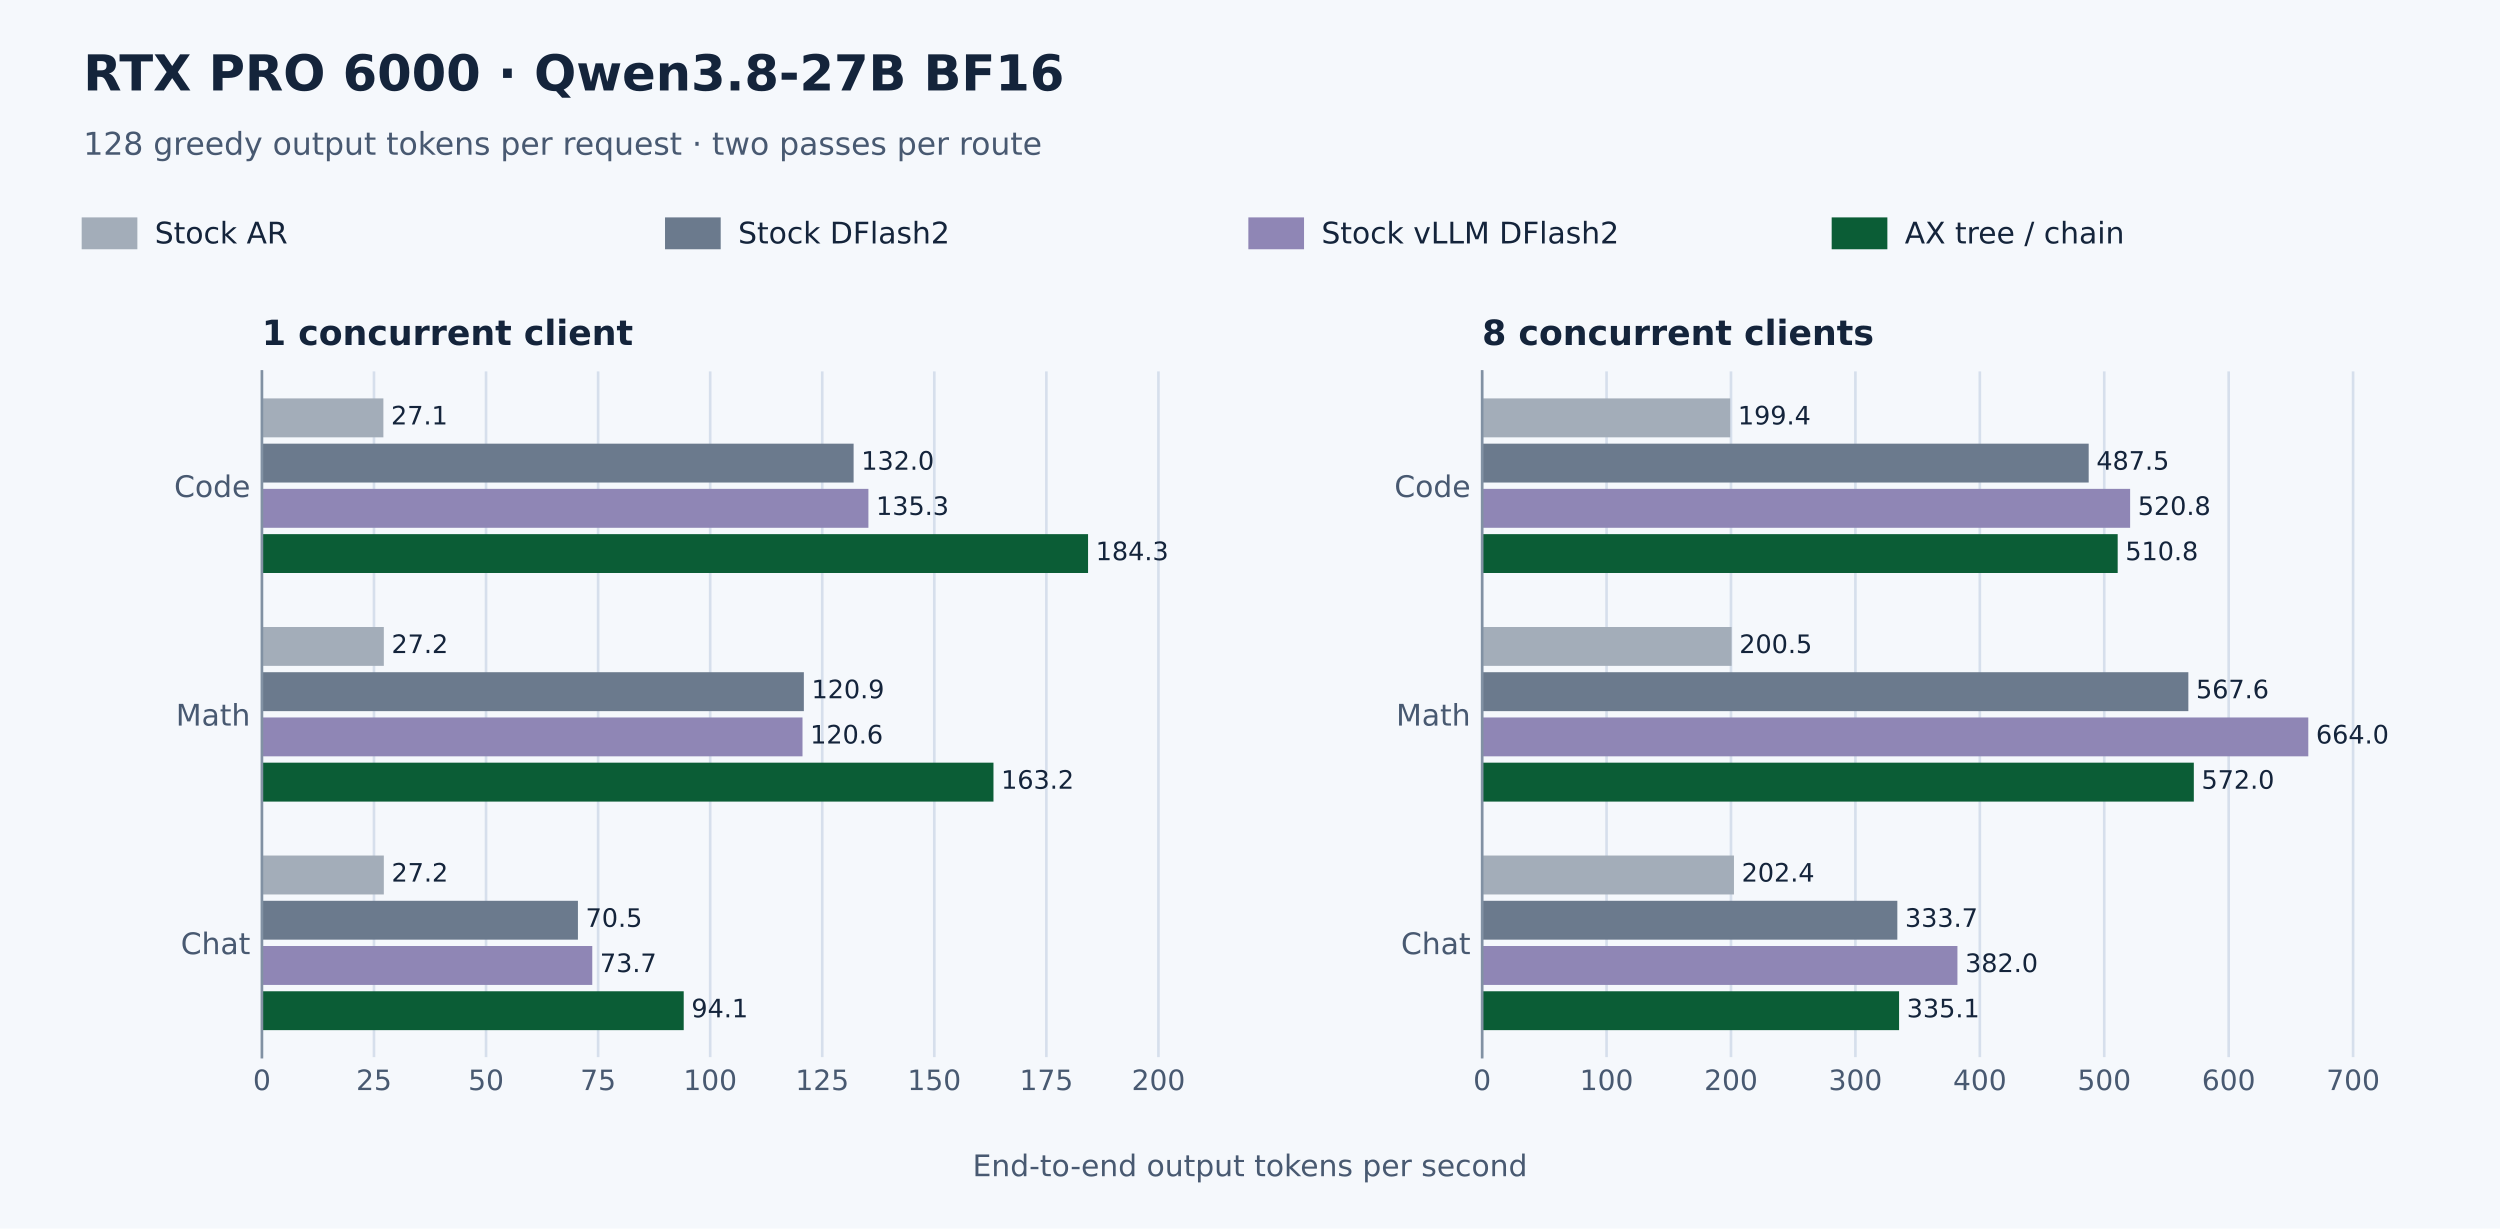
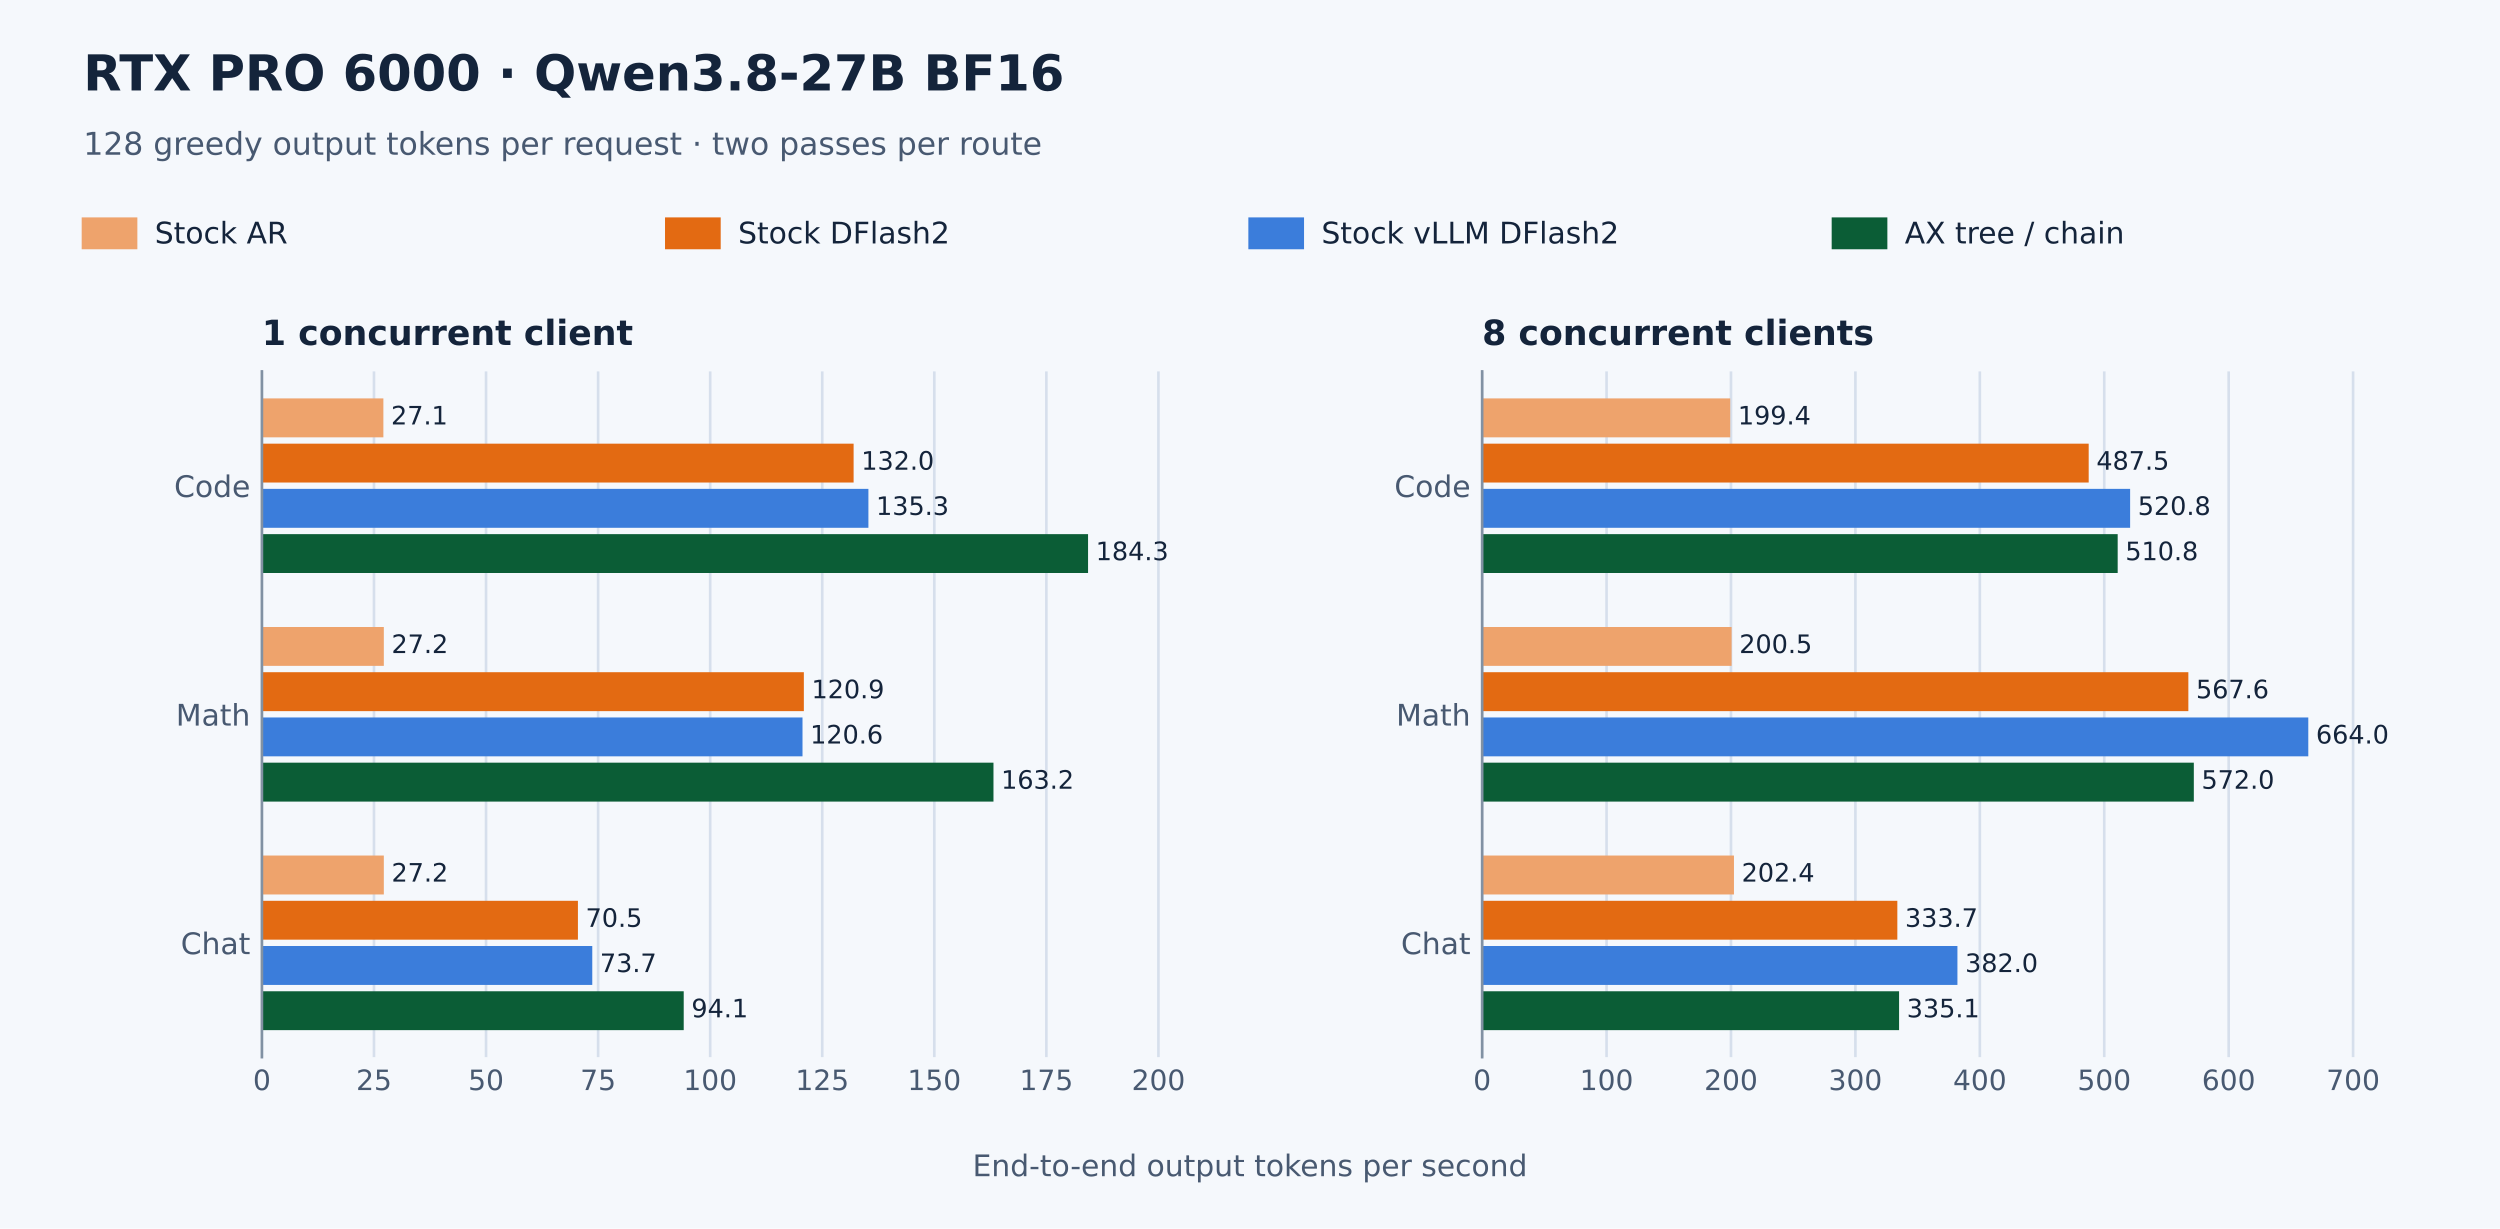
<svg xmlns="http://www.w3.org/2000/svg" width="756pt" height="371.52pt" viewBox="0 0 756 371.52" version="1.1">
  <defs>
    <style type="text/css">*{stroke-linejoin: round; stroke-linecap: butt}</style>
  </defs>
  <g id="figure_1">
    <g id="patch_1">
      <path d="M 0 371.52  L 756 371.52  L 756 0  L 0 0  z " style="fill: #f5f8fc" />
    </g>
    <g id="axes_1">
      <g id="patch_2">
        <path d="M 79.2 319.68  L 369 319.68  L 369 112.32  L 79.2 112.32  z " style="fill: #f5f8fc" />
      </g>
      <g id="matplotlib.axis_1">
        <g id="xtick_1">
          <g id="line2d_1">
            <path d="M 79.2 319.68  L 79.2 112.32  " clip-path="url(#pc554f693a8)" style="fill: none; stroke: #d6dfec; stroke-width: 0.8; stroke-linecap: square" />
          </g>
          <g id="line2d_2" />
          <g id="text_1">
            <text style="font-size: 8.5px; font-family: 'DejaVu Sans', 'Helvetica Neue', Helvetica, Arial, sans-serif; text-anchor: middle; fill: #485971" x="79.2" y="329.638" transform="rotate(-0 79.2 329.638)">0</text>
          </g>
        </g>
        <g id="xtick_2">
          <g id="line2d_3">
            <path d="M 113.089 319.68  L 113.089 112.32  " clip-path="url(#pc554f693a8)" style="fill: none; stroke: #d6dfec; stroke-width: 0.8; stroke-linecap: square" />
          </g>
          <g id="line2d_4" />
          <g id="text_2">
            <text style="font-size: 8.5px; font-family: 'DejaVu Sans', 'Helvetica Neue', Helvetica, Arial, sans-serif; text-anchor: middle; fill: #485971" x="113.089" y="329.638" transform="rotate(-0 113.0887 329.638)">25</text>
          </g>
        </g>
        <g id="xtick_3">
          <g id="line2d_5">
            <path d="M 146.977 319.68  L 146.977 112.32  " clip-path="url(#pc554f693a8)" style="fill: none; stroke: #d6dfec; stroke-width: 0.8; stroke-linecap: square" />
          </g>
          <g id="line2d_6" />
          <g id="text_3">
            <text style="font-size: 8.5px; font-family: 'DejaVu Sans', 'Helvetica Neue', Helvetica, Arial, sans-serif; text-anchor: middle; fill: #485971" x="146.977" y="329.638" transform="rotate(-0 146.9774 329.638)">50</text>
          </g>
        </g>
        <g id="xtick_4">
          <g id="line2d_7">
            <path d="M 180.866 319.68  L 180.866 112.32  " clip-path="url(#pc554f693a8)" style="fill: none; stroke: #d6dfec; stroke-width: 0.8; stroke-linecap: square" />
          </g>
          <g id="line2d_8" />
          <g id="text_4">
            <text style="font-size: 8.5px; font-family: 'DejaVu Sans', 'Helvetica Neue', Helvetica, Arial, sans-serif; text-anchor: middle; fill: #485971" x="180.866" y="329.638" transform="rotate(-0 180.8661 329.638)">75</text>
          </g>
        </g>
        <g id="xtick_5">
          <g id="line2d_9">
            <path d="M 214.755 319.68  L 214.755 112.32  " clip-path="url(#pc554f693a8)" style="fill: none; stroke: #d6dfec; stroke-width: 0.8; stroke-linecap: square" />
          </g>
          <g id="line2d_10" />
          <g id="text_5">
            <text style="font-size: 8.5px; font-family: 'DejaVu Sans', 'Helvetica Neue', Helvetica, Arial, sans-serif; text-anchor: middle; fill: #485971" x="214.755" y="329.638" transform="rotate(-0 214.7548 329.638)">100</text>
          </g>
        </g>
        <g id="xtick_6">
          <g id="line2d_11">
            <path d="M 248.644 319.68  L 248.644 112.32  " clip-path="url(#pc554f693a8)" style="fill: none; stroke: #d6dfec; stroke-width: 0.8; stroke-linecap: square" />
          </g>
          <g id="line2d_12" />
          <g id="text_6">
            <text style="font-size: 8.5px; font-family: 'DejaVu Sans', 'Helvetica Neue', Helvetica, Arial, sans-serif; text-anchor: middle; fill: #485971" x="248.644" y="329.638" transform="rotate(-0 248.6436 329.638)">125</text>
          </g>
        </g>
        <g id="xtick_7">
          <g id="line2d_13">
            <path d="M 282.532 319.68  L 282.532 112.32  " clip-path="url(#pc554f693a8)" style="fill: none; stroke: #d6dfec; stroke-width: 0.8; stroke-linecap: square" />
          </g>
          <g id="line2d_14" />
          <g id="text_7">
            <text style="font-size: 8.5px; font-family: 'DejaVu Sans', 'Helvetica Neue', Helvetica, Arial, sans-serif; text-anchor: middle; fill: #485971" x="282.532" y="329.638" transform="rotate(-0 282.5323 329.638)">150</text>
          </g>
        </g>
        <g id="xtick_8">
          <g id="line2d_15">
            <path d="M 316.421 319.68  L 316.421 112.32  " clip-path="url(#pc554f693a8)" style="fill: none; stroke: #d6dfec; stroke-width: 0.8; stroke-linecap: square" />
          </g>
          <g id="line2d_16" />
          <g id="text_8">
            <text style="font-size: 8.5px; font-family: 'DejaVu Sans', 'Helvetica Neue', Helvetica, Arial, sans-serif; text-anchor: middle; fill: #485971" x="316.421" y="329.638" transform="rotate(-0 316.421 329.638)">175</text>
          </g>
        </g>
        <g id="xtick_9">
          <g id="line2d_17">
            <path d="M 350.31 319.68  L 350.31 112.32  " clip-path="url(#pc554f693a8)" style="fill: none; stroke: #d6dfec; stroke-width: 0.8; stroke-linecap: square" />
          </g>
          <g id="line2d_18" />
          <g id="text_9">
            <text style="font-size: 8.5px; font-family: 'DejaVu Sans', 'Helvetica Neue', Helvetica, Arial, sans-serif; text-anchor: middle; fill: #485971" x="350.31" y="329.638" transform="rotate(-0 350.3097 329.638)">200</text>
          </g>
        </g>
      </g>
      <g id="matplotlib.axis_2">
        <g id="ytick_1">
          <g id="line2d_19" />
          <g id="text_10">
            <text style="font-size: 9px; font-family: 'DejaVu Sans', 'Helvetica Neue', Helvetica, Arial, sans-serif; text-anchor: end; fill: #485971" x="75.7" y="150.299" transform="rotate(-0 75.7 150.2993)">Code</text>
          </g>
        </g>
        <g id="ytick_2">
          <g id="line2d_20" />
          <g id="text_11">
            <text style="font-size: 9px; font-family: 'DejaVu Sans', 'Helvetica Neue', Helvetica, Arial, sans-serif; text-anchor: end; fill: #485971" x="75.7" y="219.419" transform="rotate(-0 75.7 219.4193)">Math</text>
          </g>
        </g>
        <g id="ytick_3">
          <g id="line2d_21" />
          <g id="text_12">
            <text style="font-size: 9px; font-family: 'DejaVu Sans', 'Helvetica Neue', Helvetica, Arial, sans-serif; text-anchor: end; fill: #485971" x="75.7" y="288.539" transform="rotate(-0 75.7 288.5393)">Chat</text>
          </g>
        </g>
      </g>
      <g id="patch_3">
-         <path d="M 79.2 120.478  L 115.935 120.478  L 115.935 132.242  L 79.2 132.242  z " clip-path="url(#pc554f693a8)" style="fill: #a3adb9" />
+         <path d="M 79.2 120.478  L 115.935 120.478  L 115.935 132.242  L 79.2 132.242  z " clip-path="url(#pc554f693a8)" style="fill: #eea36c" />
      </g>
      <g id="patch_4">
-         <path d="M 79.2 134.158  L 258.132 134.158  L 258.132 145.922  L 79.2 145.922  z " clip-path="url(#pc554f693a8)" style="fill: #6b7a8d" />
+         <path d="M 79.2 134.158  L 258.132 134.158  L 258.132 145.922  L 79.2 145.922  z " clip-path="url(#pc554f693a8)" style="fill: #e36a12" />
      </g>
      <g id="patch_5">
-         <path d="M 79.2 147.838  L 262.606 147.838  L 262.606 159.602  L 79.2 159.602  z " clip-path="url(#pc554f693a8)" style="fill: #8f86b5" />
+         <path d="M 79.2 147.838  L 262.606 147.838  L 262.606 159.602  L 79.2 159.602  z " clip-path="url(#pc554f693a8)" style="fill: #3b7ddb" />
      </g>
      <g id="patch_6">
        <path d="M 79.2 161.518  L 329.028 161.518  L 329.028 173.282  L 79.2 173.282  z " clip-path="url(#pc554f693a8)" style="fill: #0b5d36" />
      </g>
      <g id="patch_7">
-         <path d="M 79.2 189.598  L 116.071 189.598  L 116.071 201.362  L 79.2 201.362  z " clip-path="url(#pc554f693a8)" style="fill: #a3adb9" />
+         <path d="M 79.2 189.598  L 116.071 189.598  L 116.071 201.362  L 79.2 201.362  z " clip-path="url(#pc554f693a8)" style="fill: #eea36c" />
      </g>
      <g id="patch_8">
-         <path d="M 79.2 203.278  L 243.086 203.278  L 243.086 215.042  L 79.2 215.042  z " clip-path="url(#pc554f693a8)" style="fill: #6b7a8d" />
+         <path d="M 79.2 203.278  L 243.086 203.278  L 243.086 215.042  L 79.2 215.042  z " clip-path="url(#pc554f693a8)" style="fill: #e36a12" />
      </g>
      <g id="patch_9">
-         <path d="M 79.2 216.958  L 242.679 216.958  L 242.679 228.722  L 79.2 228.722  z " clip-path="url(#pc554f693a8)" style="fill: #8f86b5" />
+         <path d="M 79.2 216.958  L 242.679 216.958  L 242.679 228.722  L 79.2 228.722  z " clip-path="url(#pc554f693a8)" style="fill: #3b7ddb" />
      </g>
      <g id="patch_10">
        <path d="M 79.2 230.638  L 300.426 230.638  L 300.426 242.402  L 79.2 242.402  z " clip-path="url(#pc554f693a8)" style="fill: #0b5d36" />
      </g>
      <g id="patch_11">
-         <path d="M 79.2 258.718  L 116.071 258.718  L 116.071 270.482  L 79.2 270.482  z " clip-path="url(#pc554f693a8)" style="fill: #a3adb9" />
+         <path d="M 79.2 258.718  L 116.071 258.718  L 116.071 270.482  L 79.2 270.482  z " clip-path="url(#pc554f693a8)" style="fill: #eea36c" />
      </g>
      <g id="patch_12">
-         <path d="M 79.2 272.398  L 174.766 272.398  L 174.766 284.162  L 79.2 284.162  z " clip-path="url(#pc554f693a8)" style="fill: #6b7a8d" />
+         <path d="M 79.2 272.398  L 174.766 272.398  L 174.766 284.162  L 79.2 284.162  z " clip-path="url(#pc554f693a8)" style="fill: #e36a12" />
      </g>
      <g id="patch_13">
-         <path d="M 79.2 286.078  L 179.104 286.078  L 179.104 297.842  L 79.2 297.842  z " clip-path="url(#pc554f693a8)" style="fill: #8f86b5" />
+         <path d="M 79.2 286.078  L 179.104 286.078  L 179.104 297.842  L 79.2 297.842  z " clip-path="url(#pc554f693a8)" style="fill: #3b7ddb" />
      </g>
      <g id="patch_14">
        <path d="M 79.2 299.758  L 206.757 299.758  L 206.757 311.522  L 79.2 311.522  z " clip-path="url(#pc554f693a8)" style="fill: #0b5d36" />
      </g>
      <g id="patch_15">
        <path d="M 79.2 319.68  L 79.2 112.32  " style="fill: none; stroke: #8191a3; stroke-width: 0.8; stroke-linejoin: miter; stroke-linecap: square" />
      </g>
      <g id="text_13">
        <text style="font-size: 7.7px; font-family: 'DejaVu Sans', 'Helvetica Neue', Helvetica, Arial, sans-serif; text-anchor: start; fill: #14243b" x="118.254" y="128.36" transform="rotate(-0 118.2538 128.3602)">27.1</text>
      </g>
      <g id="text_14">
        <text style="font-size: 7.7px; font-family: 'DejaVu Sans', 'Helvetica Neue', Helvetica, Arial, sans-serif; text-anchor: start; fill: #14243b" x="260.451" y="142.04" transform="rotate(-0 260.4508 142.0402)">132.0</text>
      </g>
      <g id="text_15">
        <text style="font-size: 7.7px; font-family: 'DejaVu Sans', 'Helvetica Neue', Helvetica, Arial, sans-serif; text-anchor: start; fill: #14243b" x="264.924" y="155.72" transform="rotate(-0 264.9241 155.7202)">135.3</text>
      </g>
      <g id="text_16">
        <text style="font-size: 7.7px; font-family: 'DejaVu Sans', 'Helvetica Neue', Helvetica, Arial, sans-serif; text-anchor: start; fill: #14243b" x="331.346" y="169.4" transform="rotate(-0 331.346 169.4002)">184.3</text>
      </g>
      <g id="text_17">
        <text style="font-size: 7.7px; font-family: 'DejaVu Sans', 'Helvetica Neue', Helvetica, Arial, sans-serif; text-anchor: start; fill: #14243b" x="118.389" y="197.48" transform="rotate(-0 118.3893 197.4802)">27.2</text>
      </g>
      <g id="text_18">
        <text style="font-size: 7.7px; font-family: 'DejaVu Sans', 'Helvetica Neue', Helvetica, Arial, sans-serif; text-anchor: start; fill: #14243b" x="245.404" y="211.16" transform="rotate(-0 245.4042 211.1602)">120.9</text>
      </g>
      <g id="text_19">
        <text style="font-size: 7.7px; font-family: 'DejaVu Sans', 'Helvetica Neue', Helvetica, Arial, sans-serif; text-anchor: start; fill: #14243b" x="244.998" y="224.84" transform="rotate(-0 244.9975 224.8402)">120.6</text>
      </g>
      <g id="text_20">
        <text style="font-size: 7.7px; font-family: 'DejaVu Sans', 'Helvetica Neue', Helvetica, Arial, sans-serif; text-anchor: start; fill: #14243b" x="302.744" y="238.52" transform="rotate(-0 302.7439 238.5202)">163.2</text>
      </g>
      <g id="text_21">
        <text style="font-size: 7.7px; font-family: 'DejaVu Sans', 'Helvetica Neue', Helvetica, Arial, sans-serif; text-anchor: start; fill: #14243b" x="118.389" y="266.6" transform="rotate(-0 118.3893 266.6002)">27.2</text>
      </g>
      <g id="text_22">
        <text style="font-size: 7.7px; font-family: 'DejaVu Sans', 'Helvetica Neue', Helvetica, Arial, sans-serif; text-anchor: start; fill: #14243b" x="177.085" y="280.28" transform="rotate(-0 177.0846 280.2802)">70.5</text>
      </g>
      <g id="text_23">
        <text style="font-size: 7.7px; font-family: 'DejaVu Sans', 'Helvetica Neue', Helvetica, Arial, sans-serif; text-anchor: start; fill: #14243b" x="181.422" y="293.96" transform="rotate(-0 181.4223 293.9602)">73.7</text>
      </g>
      <g id="text_24">
        <text style="font-size: 7.7px; font-family: 'DejaVu Sans', 'Helvetica Neue', Helvetica, Arial, sans-serif; text-anchor: start; fill: #14243b" x="209.076" y="307.64" transform="rotate(-0 209.0755 307.6402)">94.1</text>
      </g>
      <g id="text_25">
        <text style="font-weight: 700; font-size: 10.5px; font-family: 'DejaVu Sans', 'Helvetica Neue', Helvetica, Arial, sans-serif; text-anchor: start; fill: #14243b" x="79.2" y="104.32" transform="rotate(-0 79.2 104.32)">1 concurrent client</text>
      </g>
    </g>
    <g id="axes_2">
      <g id="patch_16">
        <path d="M 448.2 319.68  L 738 319.68  L 738 112.32  L 448.2 112.32  z " style="fill: #f5f8fc" />
      </g>
      <g id="matplotlib.axis_3">
        <g id="xtick_10">
          <g id="line2d_22">
            <path d="M 448.2 319.68  L 448.2 112.32  " clip-path="url(#p2c44b623d7)" style="fill: none; stroke: #d6dfec; stroke-width: 0.8; stroke-linecap: square" />
          </g>
          <g id="line2d_23" />
          <g id="text_26">
            <text style="font-size: 8.5px; font-family: 'DejaVu Sans', 'Helvetica Neue', Helvetica, Arial, sans-serif; text-anchor: middle; fill: #485971" x="448.2" y="329.638" transform="rotate(-0 448.2 329.638)">0</text>
          </g>
        </g>
        <g id="xtick_11">
          <g id="line2d_24">
            <path d="M 485.825 319.68  L 485.825 112.32  " clip-path="url(#p2c44b623d7)" style="fill: none; stroke: #d6dfec; stroke-width: 0.8; stroke-linecap: square" />
          </g>
          <g id="line2d_25" />
          <g id="text_27">
            <text style="font-size: 8.5px; font-family: 'DejaVu Sans', 'Helvetica Neue', Helvetica, Arial, sans-serif; text-anchor: middle; fill: #485971" x="485.825" y="329.638" transform="rotate(-0 485.8246 329.638)">100</text>
          </g>
        </g>
        <g id="xtick_12">
          <g id="line2d_26">
            <path d="M 523.449 319.68  L 523.449 112.32  " clip-path="url(#p2c44b623d7)" style="fill: none; stroke: #d6dfec; stroke-width: 0.8; stroke-linecap: square" />
          </g>
          <g id="line2d_27" />
          <g id="text_28">
            <text style="font-size: 8.5px; font-family: 'DejaVu Sans', 'Helvetica Neue', Helvetica, Arial, sans-serif; text-anchor: middle; fill: #485971" x="523.449" y="329.638" transform="rotate(-0 523.4493 329.638)">200</text>
          </g>
        </g>
        <g id="xtick_13">
          <g id="line2d_28">
            <path d="M 561.074 319.68  L 561.074 112.32  " clip-path="url(#p2c44b623d7)" style="fill: none; stroke: #d6dfec; stroke-width: 0.8; stroke-linecap: square" />
          </g>
          <g id="line2d_29" />
          <g id="text_29">
            <text style="font-size: 8.5px; font-family: 'DejaVu Sans', 'Helvetica Neue', Helvetica, Arial, sans-serif; text-anchor: middle; fill: #485971" x="561.074" y="329.638" transform="rotate(-0 561.0739 329.638)">300</text>
          </g>
        </g>
        <g id="xtick_14">
          <g id="line2d_30">
            <path d="M 598.699 319.68  L 598.699 112.32  " clip-path="url(#p2c44b623d7)" style="fill: none; stroke: #d6dfec; stroke-width: 0.8; stroke-linecap: square" />
          </g>
          <g id="line2d_31" />
          <g id="text_30">
            <text style="font-size: 8.5px; font-family: 'DejaVu Sans', 'Helvetica Neue', Helvetica, Arial, sans-serif; text-anchor: middle; fill: #485971" x="598.699" y="329.638" transform="rotate(-0 598.6985 329.638)">400</text>
          </g>
        </g>
        <g id="xtick_15">
          <g id="line2d_32">
            <path d="M 636.323 319.68  L 636.323 112.32  " clip-path="url(#p2c44b623d7)" style="fill: none; stroke: #d6dfec; stroke-width: 0.8; stroke-linecap: square" />
          </g>
          <g id="line2d_33" />
          <g id="text_31">
            <text style="font-size: 8.5px; font-family: 'DejaVu Sans', 'Helvetica Neue', Helvetica, Arial, sans-serif; text-anchor: middle; fill: #485971" x="636.323" y="329.638" transform="rotate(-0 636.3232 329.638)">500</text>
          </g>
        </g>
        <g id="xtick_16">
          <g id="line2d_34">
            <path d="M 673.948 319.68  L 673.948 112.32  " clip-path="url(#p2c44b623d7)" style="fill: none; stroke: #d6dfec; stroke-width: 0.8; stroke-linecap: square" />
          </g>
          <g id="line2d_35" />
          <g id="text_32">
            <text style="font-size: 8.5px; font-family: 'DejaVu Sans', 'Helvetica Neue', Helvetica, Arial, sans-serif; text-anchor: middle; fill: #485971" x="673.948" y="329.638" transform="rotate(-0 673.9478 329.638)">600</text>
          </g>
        </g>
        <g id="xtick_17">
          <g id="line2d_36">
            <path d="M 711.572 319.68  L 711.572 112.32  " clip-path="url(#p2c44b623d7)" style="fill: none; stroke: #d6dfec; stroke-width: 0.8; stroke-linecap: square" />
          </g>
          <g id="line2d_37" />
          <g id="text_33">
            <text style="font-size: 8.5px; font-family: 'DejaVu Sans', 'Helvetica Neue', Helvetica, Arial, sans-serif; text-anchor: middle; fill: #485971" x="711.572" y="329.638" transform="rotate(-0 711.5725 329.638)">700</text>
          </g>
        </g>
      </g>
      <g id="matplotlib.axis_4">
        <g id="ytick_4">
          <g id="line2d_38" />
          <g id="text_34">
            <text style="font-size: 9px; font-family: 'DejaVu Sans', 'Helvetica Neue', Helvetica, Arial, sans-serif; text-anchor: end; fill: #485971" x="444.7" y="150.299" transform="rotate(-0 444.7 150.2993)">Code</text>
          </g>
        </g>
        <g id="ytick_5">
          <g id="line2d_39" />
          <g id="text_35">
            <text style="font-size: 9px; font-family: 'DejaVu Sans', 'Helvetica Neue', Helvetica, Arial, sans-serif; text-anchor: end; fill: #485971" x="444.7" y="219.419" transform="rotate(-0 444.7 219.4193)">Math</text>
          </g>
        </g>
        <g id="ytick_6">
          <g id="line2d_40" />
          <g id="text_36">
            <text style="font-size: 9px; font-family: 'DejaVu Sans', 'Helvetica Neue', Helvetica, Arial, sans-serif; text-anchor: end; fill: #485971" x="444.7" y="288.539" transform="rotate(-0 444.7 288.5393)">Chat</text>
          </g>
        </g>
      </g>
      <g id="patch_17">
-         <path d="M 448.2 120.478  L 523.224 120.478  L 523.224 132.242  L 448.2 132.242  z " clip-path="url(#p2c44b623d7)" style="fill: #a3adb9" />
+         <path d="M 448.2 120.478  L 523.224 120.478  L 523.224 132.242  L 448.2 132.242  z " clip-path="url(#p2c44b623d7)" style="fill: #eea36c" />
      </g>
      <g id="patch_18">
-         <path d="M 448.2 134.158  L 631.62 134.158  L 631.62 145.922  L 448.2 145.922  z " clip-path="url(#p2c44b623d7)" style="fill: #6b7a8d" />
+         <path d="M 448.2 134.158  L 631.62 134.158  L 631.62 145.922  L 448.2 145.922  z " clip-path="url(#p2c44b623d7)" style="fill: #e36a12" />
      </g>
      <g id="patch_19">
-         <path d="M 448.2 147.838  L 644.149 147.838  L 644.149 159.602  L 448.2 159.602  z " clip-path="url(#p2c44b623d7)" style="fill: #8f86b5" />
+         <path d="M 448.2 147.838  L 644.149 147.838  L 644.149 159.602  L 448.2 159.602  z " clip-path="url(#p2c44b623d7)" style="fill: #3b7ddb" />
      </g>
      <g id="patch_20">
        <path d="M 448.2 161.518  L 640.387 161.518  L 640.387 173.282  L 448.2 173.282  z " clip-path="url(#p2c44b623d7)" style="fill: #0b5d36" />
      </g>
      <g id="patch_21">
-         <path d="M 448.2 189.598  L 523.637 189.598  L 523.637 201.362  L 448.2 201.362  z " clip-path="url(#p2c44b623d7)" style="fill: #a3adb9" />
+         <path d="M 448.2 189.598  L 523.637 189.598  L 523.637 201.362  L 448.2 201.362  z " clip-path="url(#p2c44b623d7)" style="fill: #eea36c" />
      </g>
      <g id="patch_22">
-         <path d="M 448.2 203.278  L 661.757 203.278  L 661.757 215.042  L 448.2 215.042  z " clip-path="url(#p2c44b623d7)" style="fill: #6b7a8d" />
+         <path d="M 448.2 203.278  L 661.757 203.278  L 661.757 215.042  L 448.2 215.042  z " clip-path="url(#p2c44b623d7)" style="fill: #e36a12" />
      </g>
      <g id="patch_23">
-         <path d="M 448.2 216.958  L 698.028 216.958  L 698.028 228.722  L 448.2 228.722  z " clip-path="url(#p2c44b623d7)" style="fill: #8f86b5" />
+         <path d="M 448.2 216.958  L 698.028 216.958  L 698.028 228.722  L 448.2 228.722  z " clip-path="url(#p2c44b623d7)" style="fill: #3b7ddb" />
      </g>
      <g id="patch_24">
        <path d="M 448.2 230.638  L 663.413 230.638  L 663.413 242.402  L 448.2 242.402  z " clip-path="url(#p2c44b623d7)" style="fill: #0b5d36" />
      </g>
      <g id="patch_25">
-         <path d="M 448.2 258.718  L 524.352 258.718  L 524.352 270.482  L 448.2 270.482  z " clip-path="url(#p2c44b623d7)" style="fill: #a3adb9" />
+         <path d="M 448.2 258.718  L 524.352 258.718  L 524.352 270.482  L 448.2 270.482  z " clip-path="url(#p2c44b623d7)" style="fill: #eea36c" />
      </g>
      <g id="patch_26">
-         <path d="M 448.2 272.398  L 573.753 272.398  L 573.753 284.162  L 448.2 284.162  z " clip-path="url(#p2c44b623d7)" style="fill: #6b7a8d" />
+         <path d="M 448.2 272.398  L 573.753 272.398  L 573.753 284.162  L 448.2 284.162  z " clip-path="url(#p2c44b623d7)" style="fill: #e36a12" />
      </g>
      <g id="patch_27">
-         <path d="M 448.2 286.078  L 591.926 286.078  L 591.926 297.842  L 448.2 297.842  z " clip-path="url(#p2c44b623d7)" style="fill: #8f86b5" />
+         <path d="M 448.2 286.078  L 591.926 286.078  L 591.926 297.842  L 448.2 297.842  z " clip-path="url(#p2c44b623d7)" style="fill: #3b7ddb" />
      </g>
      <g id="patch_28">
        <path d="M 448.2 299.758  L 574.28 299.758  L 574.28 311.522  L 448.2 311.522  z " clip-path="url(#p2c44b623d7)" style="fill: #0b5d36" />
      </g>
      <g id="patch_29">
        <path d="M 448.2 319.68  L 448.2 112.32  " style="fill: none; stroke: #8191a3; stroke-width: 0.8; stroke-linejoin: miter; stroke-linecap: square" />
      </g>
      <g id="text_37">
        <text style="font-size: 7.7px; font-family: 'DejaVu Sans', 'Helvetica Neue', Helvetica, Arial, sans-serif; text-anchor: start; fill: #14243b" x="525.542" y="128.36" transform="rotate(-0 525.5419 128.3602)">199.4</text>
      </g>
      <g id="text_38">
        <text style="font-size: 7.7px; font-family: 'DejaVu Sans', 'Helvetica Neue', Helvetica, Arial, sans-serif; text-anchor: start; fill: #14243b" x="633.939" y="142.04" transform="rotate(-0 633.9385 142.0402)">487.5</text>
      </g>
      <g id="text_39">
        <text style="font-size: 7.7px; font-family: 'DejaVu Sans', 'Helvetica Neue', Helvetica, Arial, sans-serif; text-anchor: start; fill: #14243b" x="646.468" y="155.72" transform="rotate(-0 646.4675 155.7202)">520.8</text>
      </g>
      <g id="text_40">
        <text style="font-size: 7.7px; font-family: 'DejaVu Sans', 'Helvetica Neue', Helvetica, Arial, sans-serif; text-anchor: start; fill: #14243b" x="642.705" y="169.4" transform="rotate(-0 642.705 169.4002)">510.8</text>
      </g>
      <g id="text_41">
        <text style="font-size: 7.7px; font-family: 'DejaVu Sans', 'Helvetica Neue', Helvetica, Arial, sans-serif; text-anchor: start; fill: #14243b" x="525.956" y="197.48" transform="rotate(-0 525.9558 197.4802)">200.5</text>
      </g>
      <g id="text_42">
        <text style="font-size: 7.7px; font-family: 'DejaVu Sans', 'Helvetica Neue', Helvetica, Arial, sans-serif; text-anchor: start; fill: #14243b" x="664.076" y="211.16" transform="rotate(-0 664.0758 211.1602)">567.6</text>
      </g>
      <g id="text_43">
        <text style="font-size: 7.7px; font-family: 'DejaVu Sans', 'Helvetica Neue', Helvetica, Arial, sans-serif; text-anchor: start; fill: #14243b" x="700.346" y="224.84" transform="rotate(-0 700.346 224.8402)">664.0</text>
      </g>
      <g id="text_44">
        <text style="font-size: 7.7px; font-family: 'DejaVu Sans', 'Helvetica Neue', Helvetica, Arial, sans-serif; text-anchor: start; fill: #14243b" x="665.731" y="238.52" transform="rotate(-0 665.7313 238.5202)">572.0</text>
      </g>
      <g id="text_45">
        <text style="font-size: 7.7px; font-family: 'DejaVu Sans', 'Helvetica Neue', Helvetica, Arial, sans-serif; text-anchor: start; fill: #14243b" x="526.671" y="266.6" transform="rotate(-0 526.6707 266.6002)">202.4</text>
      </g>
      <g id="text_46">
        <text style="font-size: 7.7px; font-family: 'DejaVu Sans', 'Helvetica Neue', Helvetica, Arial, sans-serif; text-anchor: start; fill: #14243b" x="576.072" y="280.28" transform="rotate(-0 576.0718 280.2802)">333.7</text>
      </g>
      <g id="text_47">
        <text style="font-size: 7.7px; font-family: 'DejaVu Sans', 'Helvetica Neue', Helvetica, Arial, sans-serif; text-anchor: start; fill: #14243b" x="594.245" y="293.96" transform="rotate(-0 594.2445 293.9602)">382.0</text>
      </g>
      <g id="text_48">
        <text style="font-size: 7.7px; font-family: 'DejaVu Sans', 'Helvetica Neue', Helvetica, Arial, sans-serif; text-anchor: start; fill: #14243b" x="576.599" y="307.64" transform="rotate(-0 576.5986 307.6402)">335.1</text>
      </g>
      <g id="text_49">
        <text style="font-weight: 700; font-size: 10.5px; font-family: 'DejaVu Sans', 'Helvetica Neue', Helvetica, Arial, sans-serif; text-anchor: start; fill: #14243b" x="448.2" y="104.32" transform="rotate(-0 448.2 104.32)">8 concurrent clients</text>
      </g>
    </g>
    <g id="patch_30">
-       <path d="M 25.2 74.88  L 41.04 74.88  L 41.04 66.24  L 25.2 66.24  z " style="fill: #a3adb9; stroke: #a3adb9; stroke-linejoin: miter" />
+       <path d="M 25.2 74.88  L 41.04 74.88  L 41.04 66.24  L 25.2 66.24  z " style="fill: #eea36c; stroke: #eea36c; stroke-linejoin: miter" />
    </g>
    <g id="patch_31">
-       <path d="M 201.6 74.88  L 217.44 74.88  L 217.44 66.24  L 201.6 66.24  z " style="fill: #6b7a8d; stroke: #6b7a8d; stroke-linejoin: miter" />
+       <path d="M 201.6 74.88  L 217.44 74.88  L 217.44 66.24  L 201.6 66.24  z " style="fill: #e36a12; stroke: #e36a12; stroke-linejoin: miter" />
    </g>
    <g id="patch_32">
-       <path d="M 378 74.88  L 393.84 74.88  L 393.84 66.24  L 378 66.24  z " style="fill: #8f86b5; stroke: #8f86b5; stroke-linejoin: miter" />
+       <path d="M 378 74.88  L 393.84 74.88  L 393.84 66.24  L 378 66.24  z " style="fill: #3b7ddb; stroke: #3b7ddb; stroke-linejoin: miter" />
    </g>
    <g id="patch_33">
      <path d="M 554.4 74.88  L 570.24 74.88  L 570.24 66.24  L 554.4 66.24  z " style="fill: #0b5d36; stroke: #0b5d36; stroke-linejoin: miter" />
    </g>
    <g id="text_50">
      <text style="font-weight: 700; font-size: 15px; font-family: 'DejaVu Sans', 'Helvetica Neue', Helvetica, Arial, sans-serif; text-anchor: start; fill: #14243b" x="25.2" y="27.36" transform="rotate(-0 25.2 27.36)">RTX PRO 6000 · Qwen3.8-27B BF16</text>
    </g>
    <g id="text_51">
      <text style="font-size: 9.5px; font-family: 'DejaVu Sans', 'Helvetica Neue', Helvetica, Arial, sans-serif; text-anchor: start; fill: #485971" x="25.2" y="46.8" transform="rotate(-0 25.2 46.8)">128 greedy output tokens per request · two passes per route</text>
    </g>
    <g id="text_52">
      <text style="font-size: 9px; font-family: 'DejaVu Sans', 'Helvetica Neue', Helvetica, Arial, sans-serif; text-anchor: start; fill: #14243b" x="46.8" y="73.618" transform="rotate(-0 46.8 73.61824)">Stock AR</text>
    </g>
    <g id="text_53">
      <text style="font-size: 9px; font-family: 'DejaVu Sans', 'Helvetica Neue', Helvetica, Arial, sans-serif; text-anchor: start; fill: #14243b" x="223.2" y="73.618" transform="rotate(-0 223.2 73.61824)">Stock DFlash2</text>
    </g>
    <g id="text_54">
      <text style="font-size: 9px; font-family: 'DejaVu Sans', 'Helvetica Neue', Helvetica, Arial, sans-serif; text-anchor: start; fill: #14243b" x="399.6" y="73.618" transform="rotate(-0 399.6 73.61824)">Stock vLLM DFlash2</text>
    </g>
    <g id="text_55">
      <text style="font-size: 9px; font-family: 'DejaVu Sans', 'Helvetica Neue', Helvetica, Arial, sans-serif; text-anchor: start; fill: #14243b" x="576" y="73.618" transform="rotate(-0 576 73.61824)">AX tree / chain</text>
    </g>
    <g id="text_56">
      <text style="font-size: 9px; font-family: 'DejaVu Sans', 'Helvetica Neue', Helvetica, Arial, sans-serif; text-anchor: middle; fill: #485971" x="378" y="355.68" transform="rotate(-0 378 355.68)">End-to-end output tokens per second</text>
    </g>
  </g>
  <defs>
    <clipPath id="pc554f693a8">
      <rect x="79.2" y="112.32" width="289.8" height="207.36" />
    </clipPath>
    <clipPath id="p2c44b623d7">
      <rect x="448.2" y="112.32" width="289.8" height="207.36" />
    </clipPath>
  </defs>
</svg>
